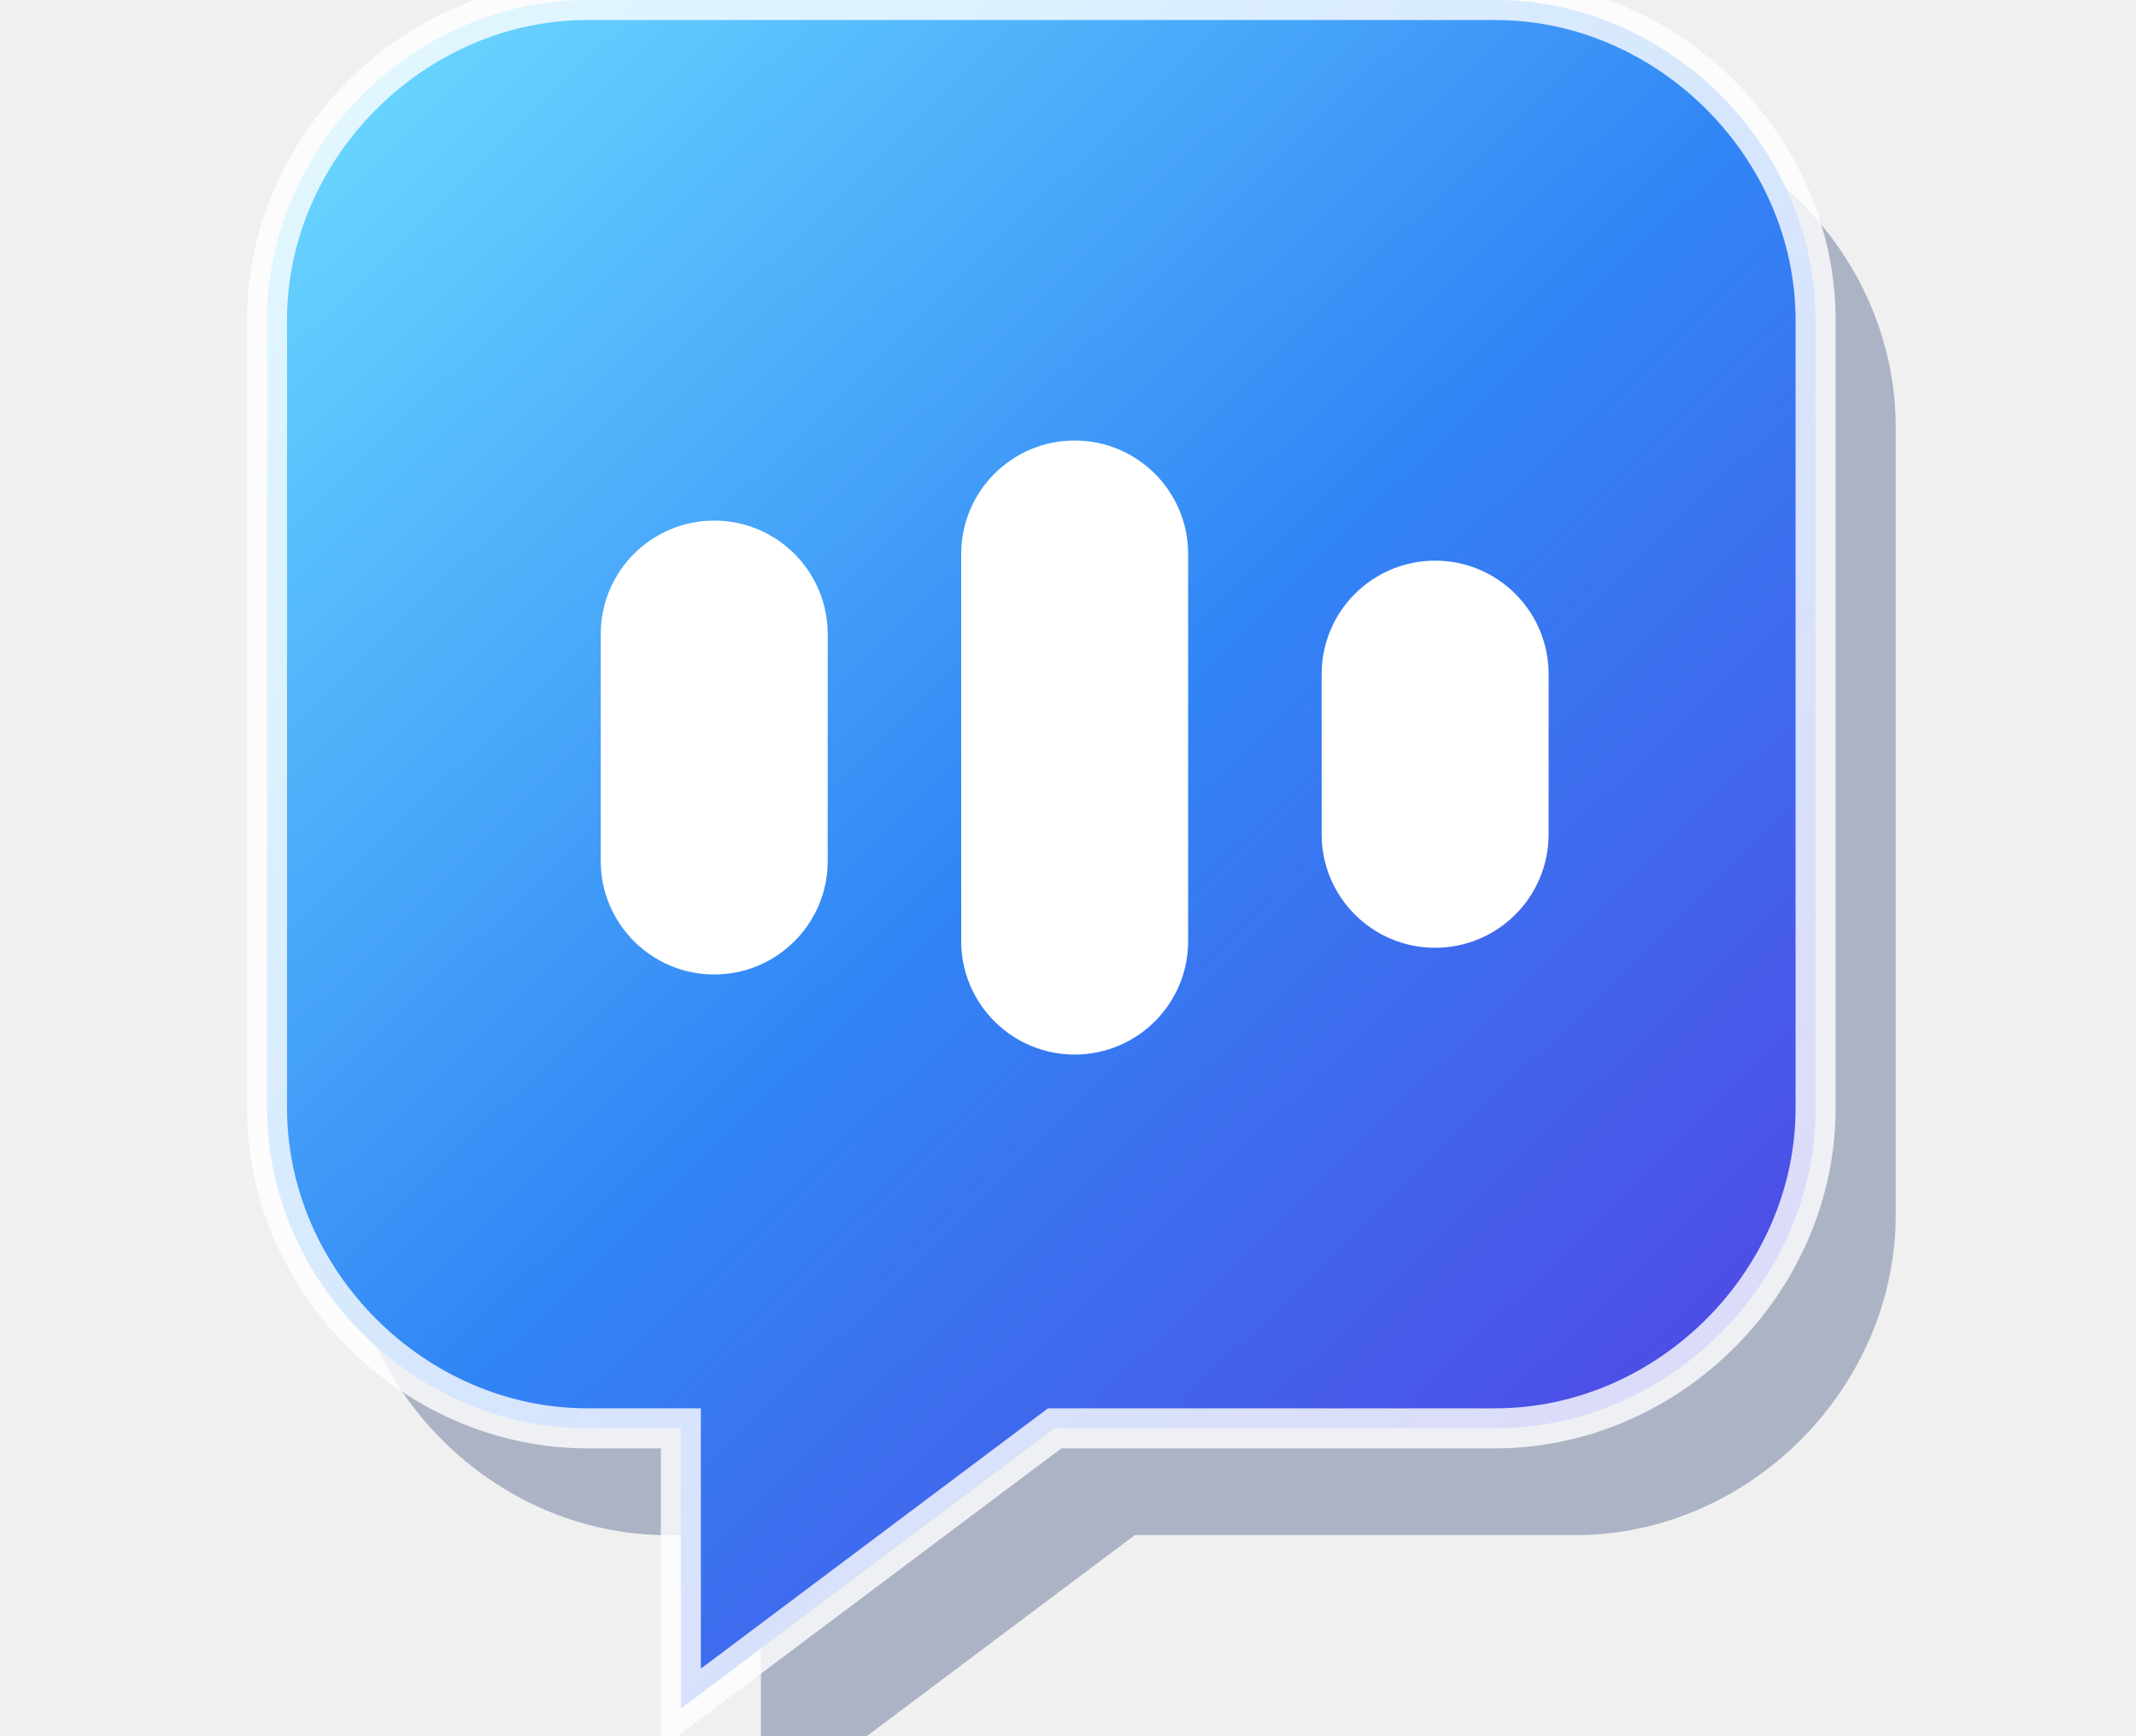
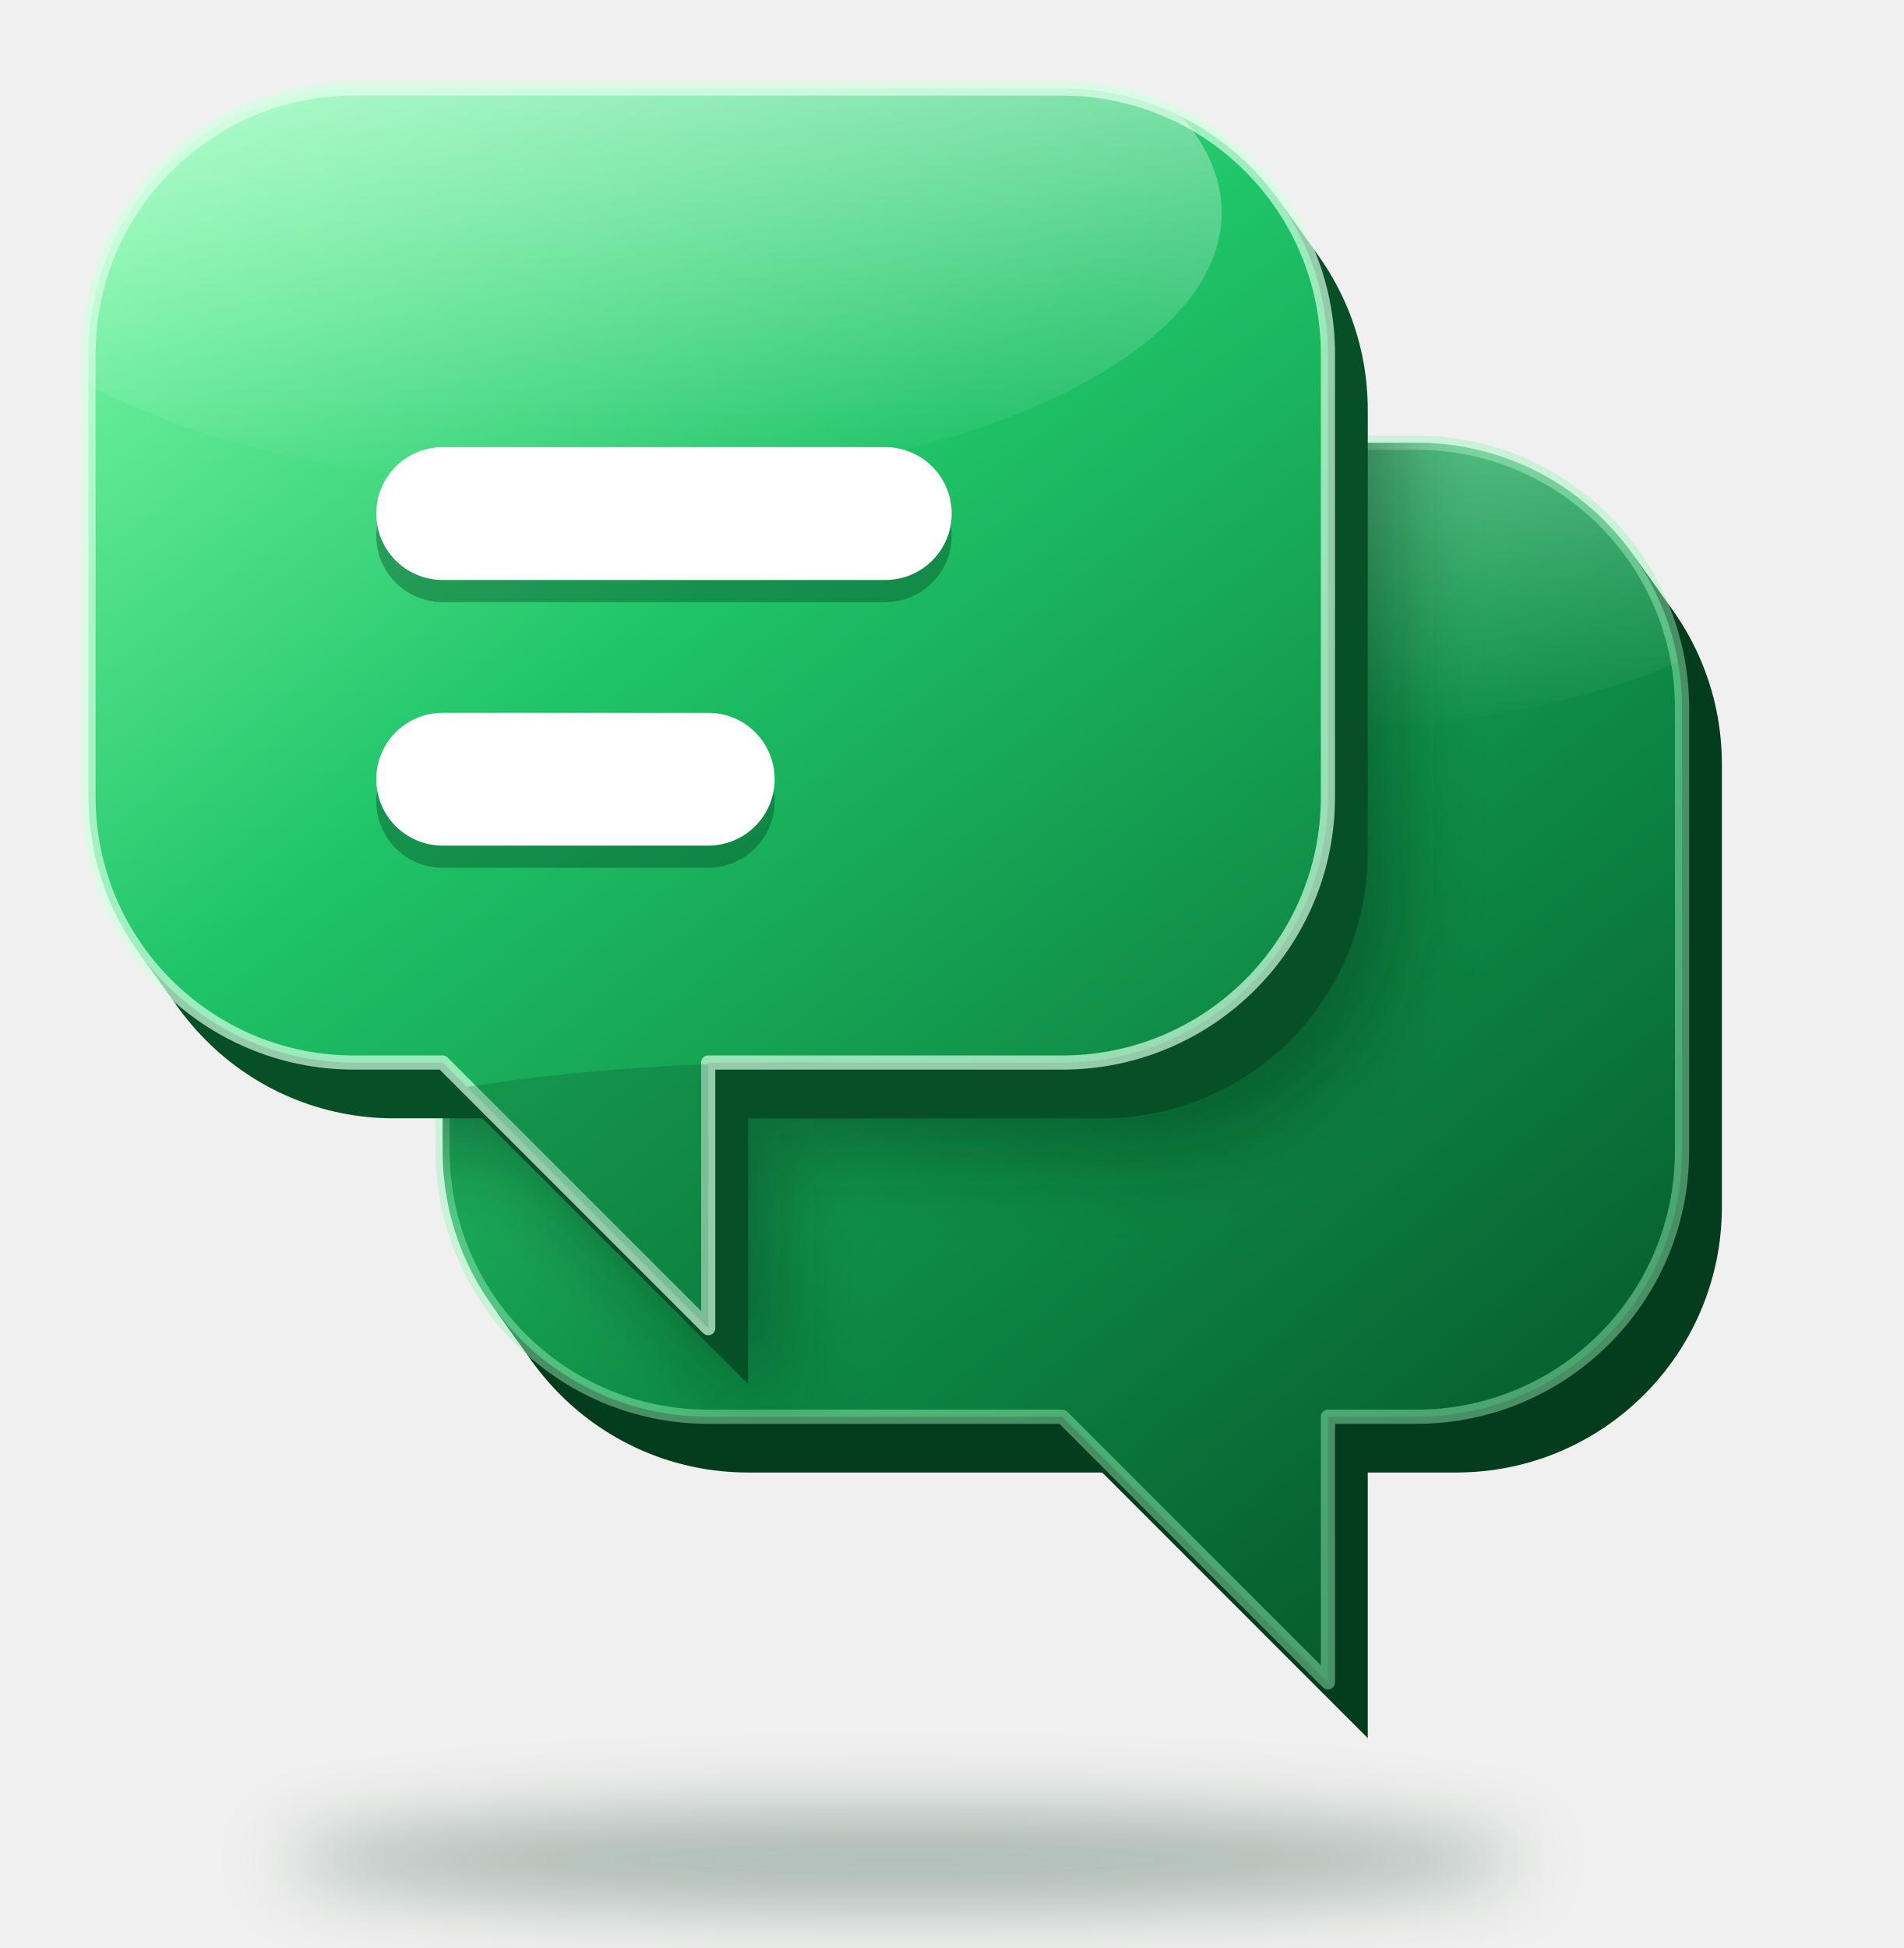
- <svg xmlns="http://www.w3.org/2000/svg" viewBox="0 0 160 130" role="img" aria-label="TipChat">
+ <svg xmlns="http://www.w3.org/2000/svg" xmlns:xlink="http://www.w3.org/1999/xlink" viewBox="2 2 21.5 22" role="img" aria-label="TipChat">
  <defs>
-     <linearGradient id="g" x1="25" y1="7" x2="135" y2="120" gradientUnits="userSpaceOnUse">
-       <stop stop-color="#69D6FF" />
-       <stop offset=".48" stop-color="#3185F5" />
-       <stop offset="1" stop-color="#563CE0" />
+     <linearGradient id="fa" x1="0.1" y1="0" x2="0.85" y2="1">
+       <stop offset="0" stop-color="#7CF9A8" />
+       <stop offset=".45" stop-color="#1FC468" />
+       <stop offset="1" stop-color="#0A7A3B" />
    </linearGradient>
+     <linearGradient id="fb" x1="0.1" y1="0" x2="0.9" y2="1">
+       <stop offset="0" stop-color="#34D97C" />
+       <stop offset=".5" stop-color="#0E8F47" />
+       <stop offset="1" stop-color="#054F28" />
+     </linearGradient>
+     <linearGradient id="gloss" x1="0" y1="0" x2="0" y2="1">
+       <stop offset="0" stop-color="#fff" stop-opacity=".7" />
+       <stop offset="1" stop-color="#fff" stop-opacity="0" />
+     </linearGradient>
+     <path id="A" d="M14 3H6a3 3 0 0 0-3 3v5a3 3 0 0 0 3 3h1l3 3v-3h4a3 3 0 0 0 3-3V6a3 3 0 0 0-3-3Z" />
+     <path id="B" d="M10 7h8a3 3 0 0 1 3 3v5a3 3 0 0 1-3 3h-1v3l-3-3h-4a3 3 0 0 1-3-3v-5a3 3 0 0 1 3-3Z" />
+     <clipPath id="cA">
+       <use href="#A" xlink:href="#A" />
+     </clipPath>
+     <clipPath id="cB">
+       <use href="#B" xlink:href="#B" />
+     </clipPath>
+     <filter id="soft" x="-30%" y="-30%" width="160%" height="160%">
+       <feGaussianBlur stdDeviation=".45" />
+     </filter>
+     <filter id="gs" x="-40%" y="-300%" width="180%" height="700%">
+       <feGaussianBlur stdDeviation=".4" />
+     </filter>
  </defs>
-   <path d="M24 28c0-13 11-24 24-24h68c13 0 24 11 24 24v59c0 13-11 24-24 24H83l-28 21v-21h-7c-13 0-24-11-24-24V28Z" fill="#182E69" opacity=".32" transform="translate(2 4)" />
-   <path d="M20 24C20 11 31 0 44 0h68c13 0 24 11 24 24v59c0 13-11 24-24 24H79l-28 21v-21h-7c-13 0-24-11-24-24V24Z" fill="url(#g)" stroke="#fff" stroke-opacity=".8" stroke-width="3" />
-   <g fill="#fff">
-     <rect x="45" y="39" width="17" height="34" rx="8.5" />
-     <rect x="72" y="33" width="17" height="46" rx="8.5" />
-     <rect x="99" y="42" width="17" height="29" rx="8.5" />
+   <ellipse cx="12.2" cy="23" rx="7" ry=".55" fill="#04301A" opacity=".3" filter="url(#gs)" />
+   <use href="#B" xlink:href="#B" transform="translate(0.075 0.105)" fill="#043D1E" />
+   <use href="#B" xlink:href="#B" transform="translate(0.15 0.21)" fill="#043D1E" />
+   <use href="#B" xlink:href="#B" transform="translate(0.225 0.315)" fill="#043D1E" />
+   <use href="#B" xlink:href="#B" transform="translate(0.3 0.42)" fill="#043D1E" />
+   <use href="#B" xlink:href="#B" transform="translate(0.375 0.525)" fill="#043D1E" />
+   <use href="#B" xlink:href="#B" transform="translate(0.45 0.63)" fill="#043D1E" />
+   <use href="#B" xlink:href="#B" fill="url(#fb)" stroke="#9BF5BE" stroke-opacity=".45" stroke-width=".16" stroke-linejoin="round" />
+   <g clip-path="url(#cB)">
+     <ellipse cx="16" cy="8.4" rx="6" ry="1.9" fill="url(#gloss)" opacity=".4" />
+     <use href="#A" xlink:href="#A" transform="translate(.8 1)" fill="#021A0D" opacity=".38" filter="url(#soft)" />
  </g>
+   <use href="#A" xlink:href="#A" transform="translate(0.075 0.105)" fill="#064F27" />
+   <use href="#A" xlink:href="#A" transform="translate(0.15 0.21)" fill="#064F27" />
+   <use href="#A" xlink:href="#A" transform="translate(0.225 0.315)" fill="#064F27" />
+   <use href="#A" xlink:href="#A" transform="translate(0.3 0.42)" fill="#064F27" />
+   <use href="#A" xlink:href="#A" transform="translate(0.375 0.525)" fill="#064F27" />
+   <use href="#A" xlink:href="#A" transform="translate(0.45 0.63)" fill="#064F27" />
+   <use href="#A" xlink:href="#A" fill="url(#fa)" stroke="#D2FFE3" stroke-opacity=".7" stroke-width=".16" stroke-linejoin="round" />
+   <g clip-path="url(#cA)">
+     <ellipse cx="8.6" cy="4.4" rx="7.2" ry="3.1" fill="url(#gloss)" opacity=".75" />
+     <ellipse cx="11" cy="16.4" rx="8" ry="2.4" fill="#04431F" opacity=".22" />
+   </g>
+   <path d="M7 8.05h5M7 11.05h3" fill="none" stroke="#04431F" stroke-opacity=".38" stroke-width="1.5" stroke-linecap="round" />
+   <path d="M7 7.8h5M7 10.8h3" fill="none" stroke="#fff" stroke-width="1.5" stroke-linecap="round" />
</svg>
